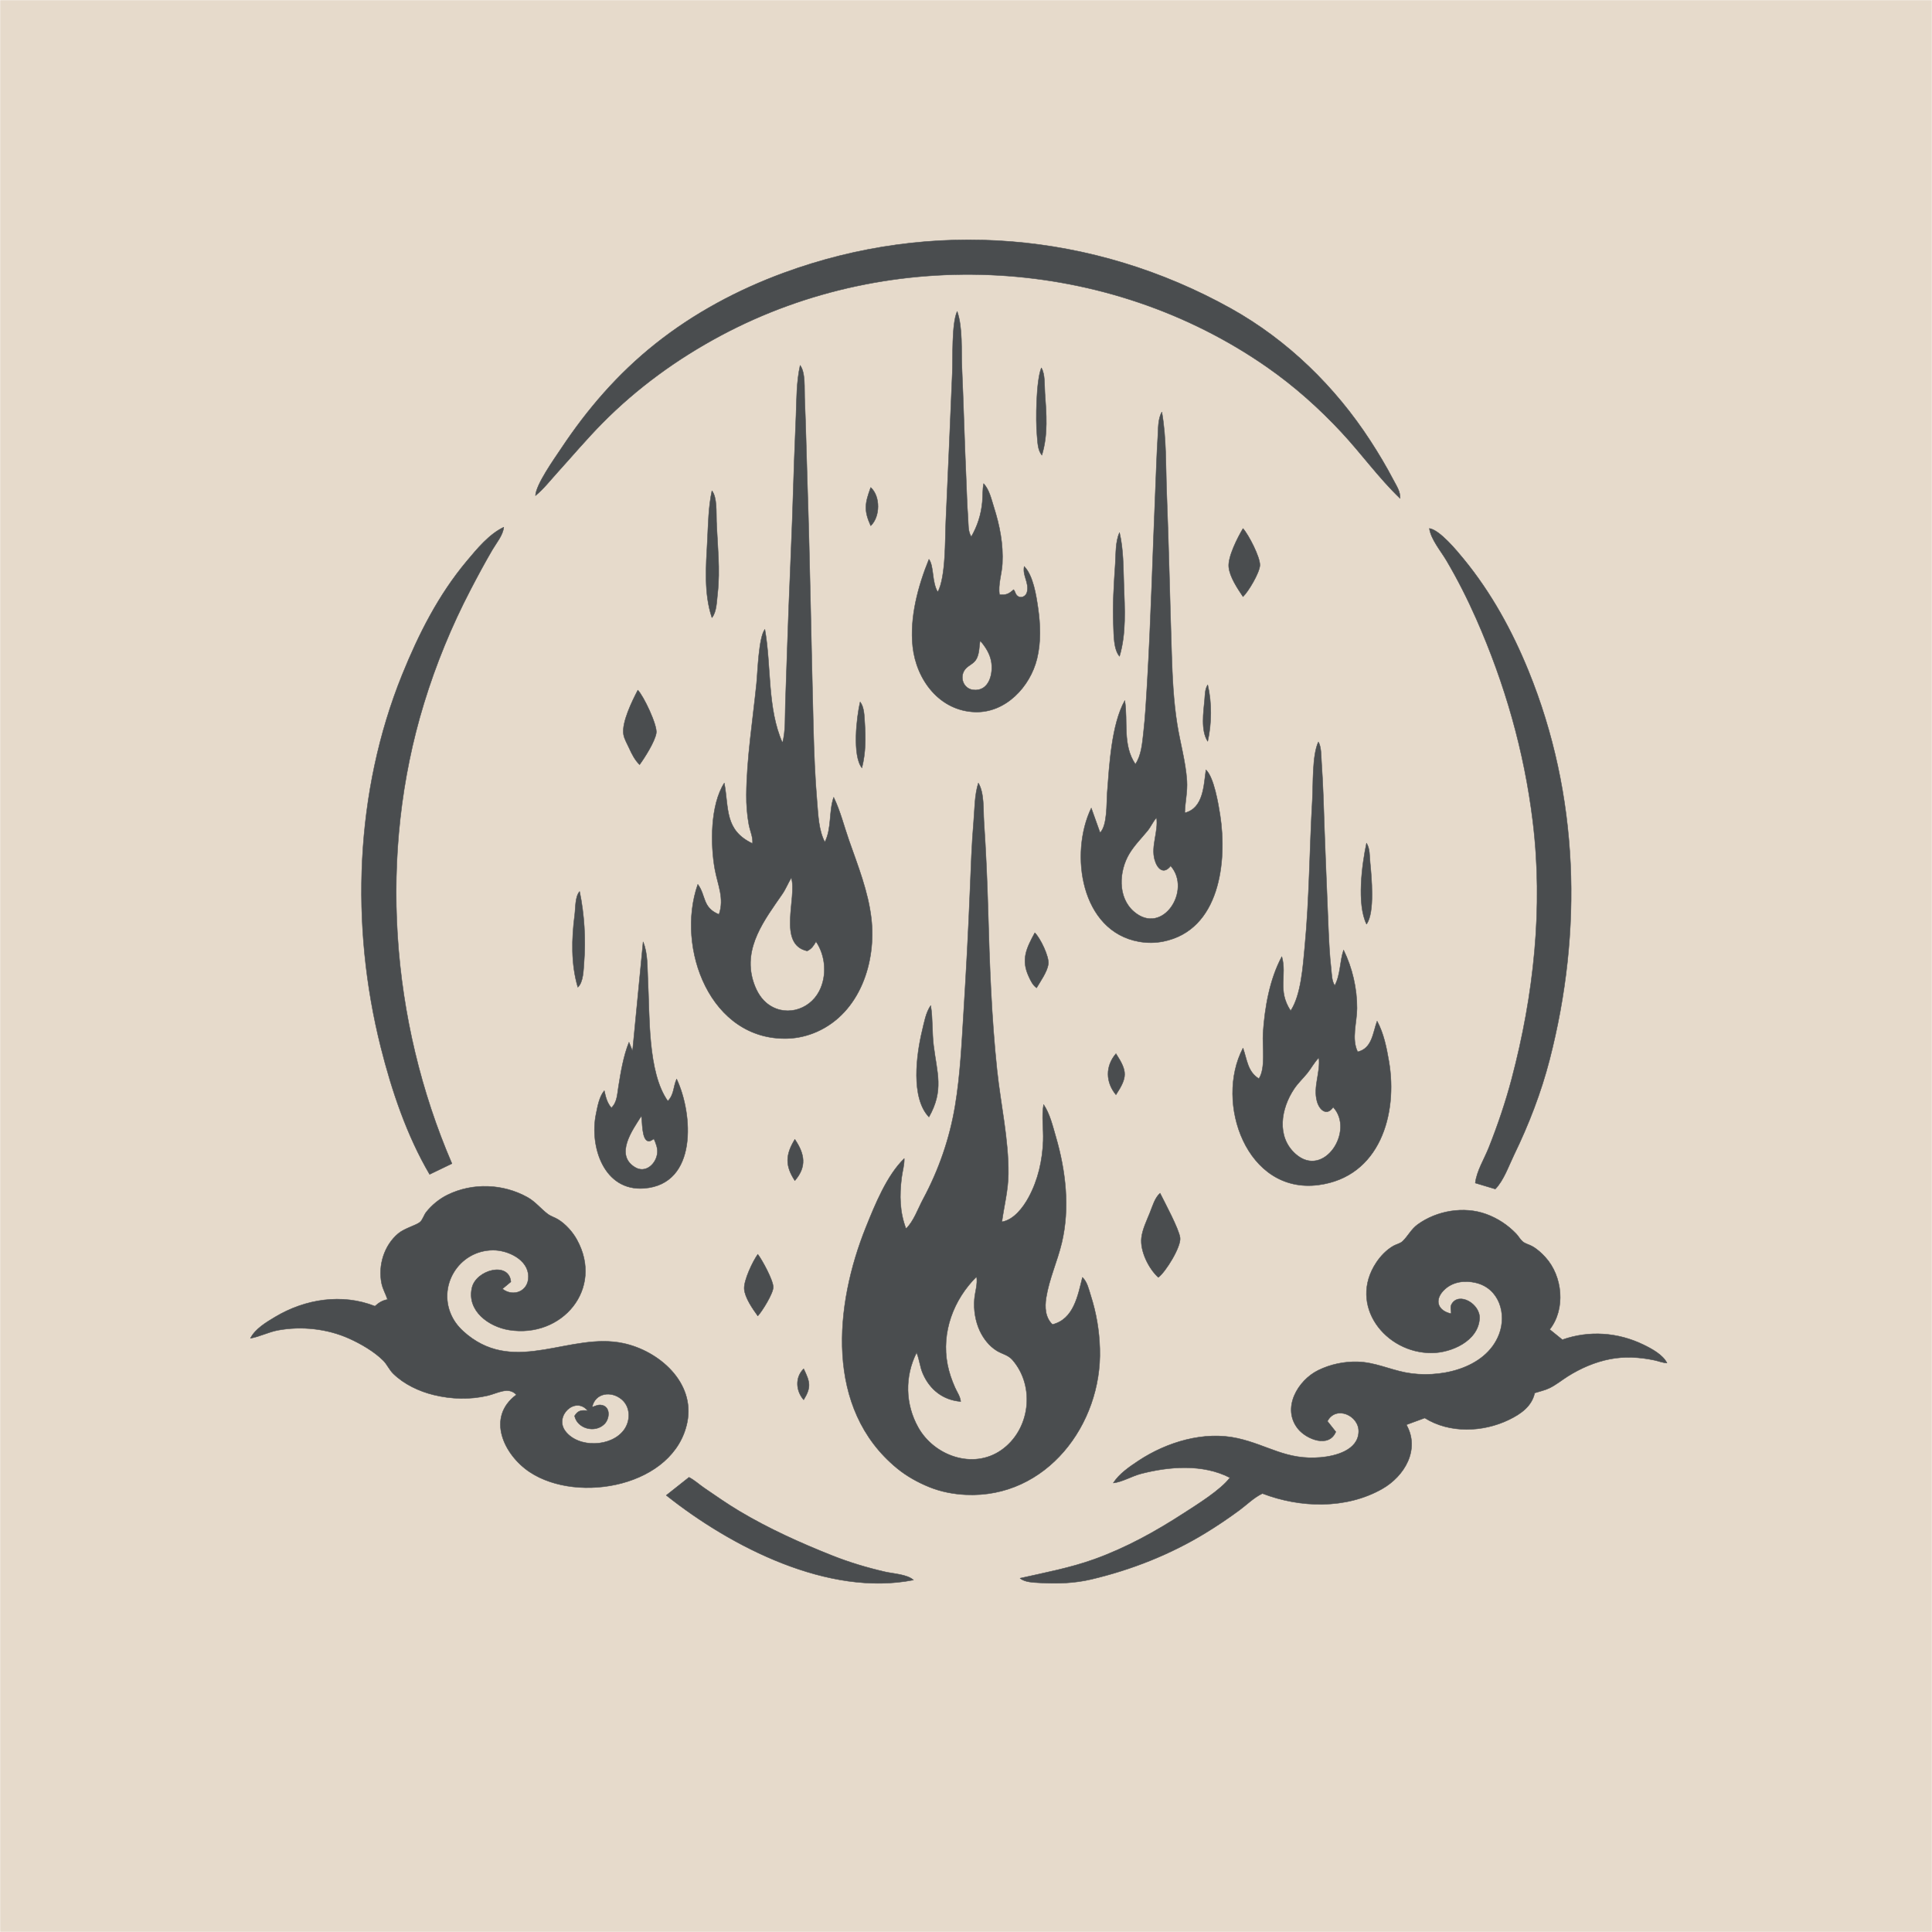
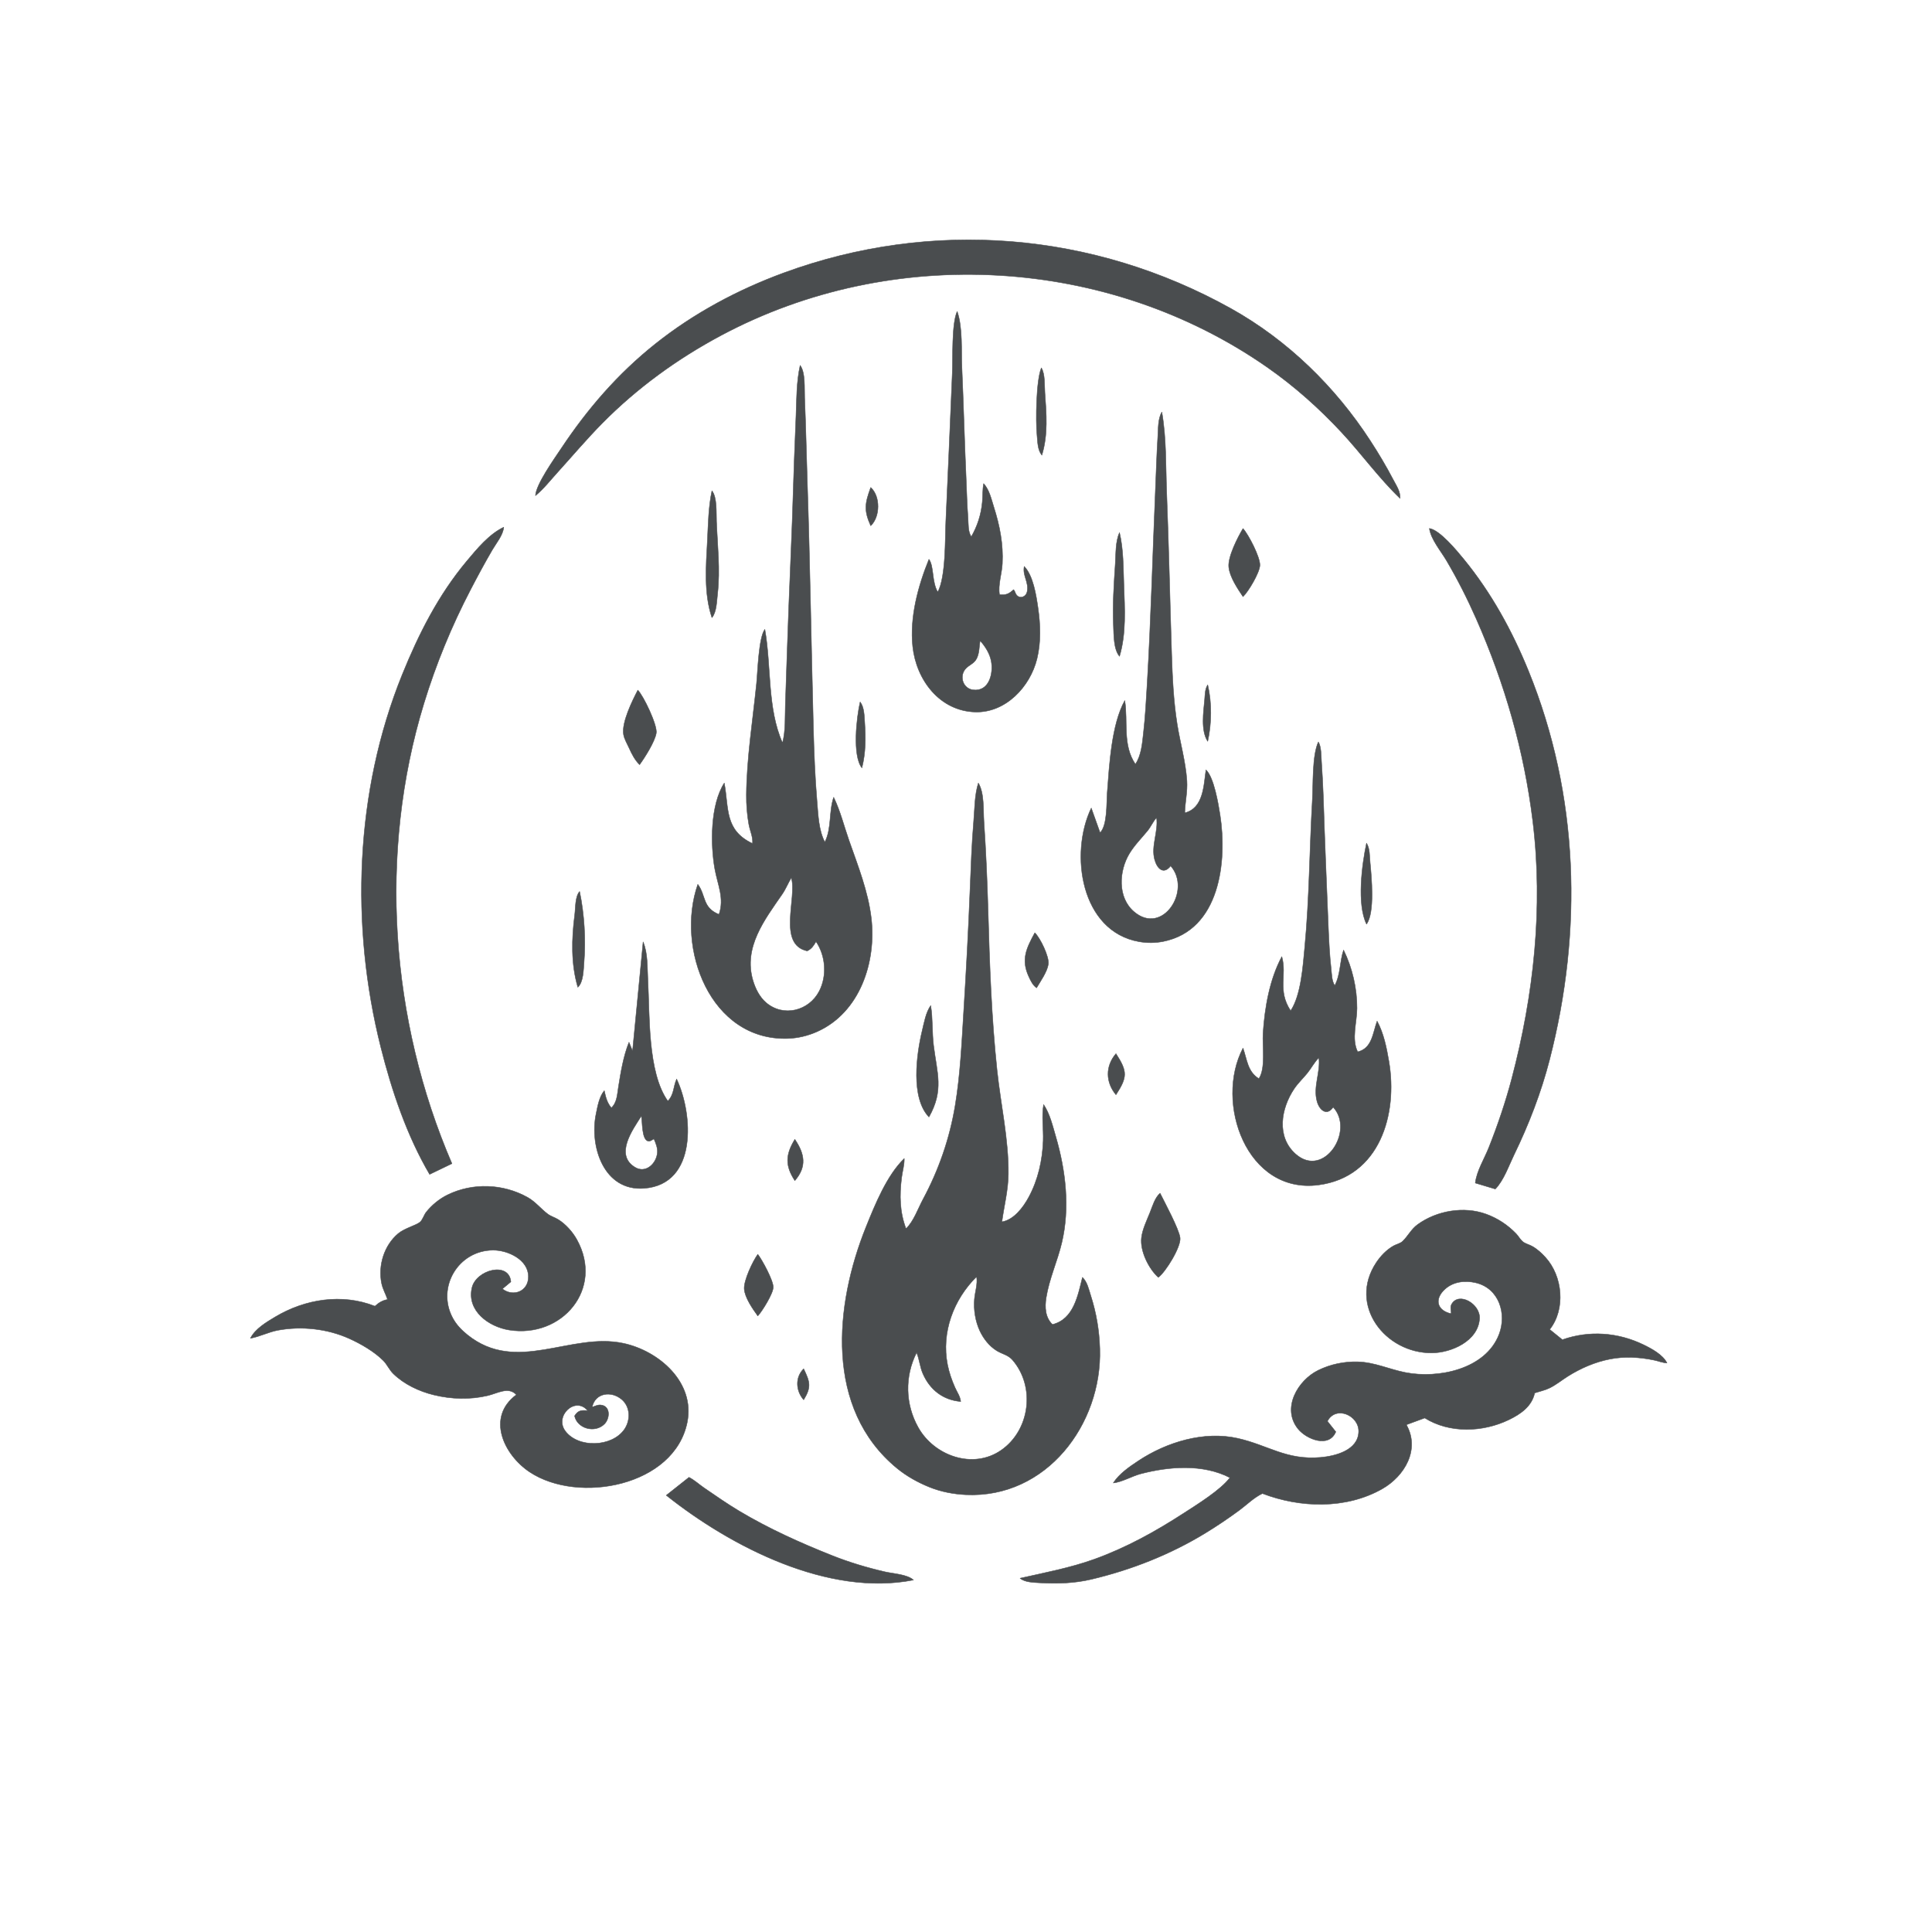
<svg xmlns="http://www.w3.org/2000/svg" viewBox="0 0 1095 1095" width="1095" height="1095">
-   <path d="M0.25 0.25C365.08 0.25 729.92 0.25 1094.75 0.25C1094.75 365.08 1094.75 729.92 1094.75 1094.75C729.92 1094.75 365.08 1094.75 0.25 1094.75C0.25 729.92 0.25 365.08 0.25 0.25ZM793.5 282.46C793.75 278.58 791.49 275.41 789.63 271.85C785.67 264.27 781.32 256.98 776.66 249.81C756.73 219.11 729.71 192.73 697.65 174.86C619.67 131.41 528.19 123.82 444.22 154.65C418.06 164.26 393.22 177.55 371.39 194.94C350.13 211.88 332.94 231.79 317.93 254.38C314.09 260.14 303.75 274.6 303.5 280.91C308.17 277.07 312.02 272.09 316.09 267.61C324.5 258.33 332.56 248.78 341.37 239.86C361.09 219.88 383.9 203.35 408.65 190.13C505.74 138.28 627.99 145.17 718.3 208.19C733.53 218.81 747.78 231.51 760.41 245.11C771.73 257.29 781.49 270.93 793.5 282.46ZM542.5 176.53C539.31 183.28 540.08 203.21 539.73 211.5C538.54 239.5 537.37 267.5 536.07 295.5C535.59 305.77 536.14 326.89 531.5 335.57C528.02 329.76 529.44 321 526.5 316.99C520.31 332.21 515.53 349.9 517.3 366.45C519.33 385.35 532.54 402.94 552.68 403.55C569.99 404.07 583.86 389.22 587.74 373.36C590.05 363.93 589.69 353.97 588.3 344.45C587.27 337.37 585.58 326.23 580.5 321.03C579.4 326.35 583.34 329.96 582.11 335.5C581.52 338.13 578.28 339.71 576.17 337.27C575.4 336.38 575.32 335.09 574.5 334.18C571.73 336.64 570.28 337.36 566.5 337C565.57 331.39 567.8 325.26 568.1 319.5C568.69 308.3 566.61 297.9 563.25 287.31C561.83 282.82 560.73 277.6 557.5 274.09C556.83 277.51 557.05 281 556.74 284.49C556.1 291.59 554.02 298.04 550.5 304.21C548.52 301.12 548.91 297.27 548.64 293.55C548.09 286.21 547.91 278.88 547.59 271.53C546.65 250.53 546.13 229.5 545.19 208.5C544.76 198.68 545.72 185.72 542.5 176.53ZM453.5 207.08C451.43 216.25 451.49 226.12 451.16 235.5C450.74 247.17 450.16 258.83 449.83 270.5C448.92 303.17 447.2 335.83 446.16 368.5C445.83 378.84 445.48 389.17 445.11 399.5C444.85 406.61 445.33 414.14 443.5 421.03C434.77 401.49 437.22 377.39 433.5 356.7C429.96 361.37 429.47 380.63 428.77 387.5C426.67 408.12 423.2 429.82 423.03 450.5C422.98 456.01 423.42 461.8 424.41 467.22C425.09 470.95 426.87 474.43 426.5 478.08C410.51 470.51 413.19 458.13 410.5 443.79C402.56 456.25 402.62 478.48 405.13 492.48C406.73 501.44 410.68 509.14 407.5 518.27C397.95 514.39 400.24 507.59 395.5 501.21C382.89 537.3 402.54 589.95 446.46 588.59C452.23 588.41 457.96 587.02 463.22 584.66C487.4 573.79 496.72 545.25 493.83 520.5C492.06 505.3 486.23 490.68 481.2 476.34C478.36 468.24 476.26 459.59 472.5 451.88C469.69 460.1 471.47 469.33 467.5 477.29C463.96 470.53 463.73 461.99 463.09 454.5C461.89 440.55 461.37 426.5 461 412.5C459.8 366.17 459.09 319.82 457.57 273.5C457.04 257.5 456.73 241.5 456.05 225.5C455.82 220.27 456.59 211.2 453.5 207.08ZM590.5 257.99C594.08 246.29 593.07 234.53 592.21 222.5C591.91 218.26 592.38 212.07 590.22 208.5C587.27 215.33 586.94 238.53 587.74 246.5C588.13 250.46 588.02 254.91 590.5 257.99ZM658.5 233.54C656.24 237.41 656.49 242.95 656.21 247.5C655.6 257.16 655.31 266.83 654.9 276.5C653.31 313.48 652.35 350.55 650.18 387.5C649.63 396.86 649.12 406.18 648.06 415.5C647.4 421.37 646.88 428.17 643.5 433.12C636.1 422.19 639.41 409.19 637.5 397.05C629.93 410.61 628.72 433.9 627.55 449.24C627.09 455.33 627.71 467.72 623.5 471.98C621.83 467.32 620.17 462.65 618.5 457.98C606.1 483.76 612.48 527.86 645.59 533.71C650.13 534.51 654.71 534.5 659.24 533.6C691.42 527.22 695.59 488.22 691.51 461.96C690.54 455.71 688.01 440.5 683.5 436.34C682.22 445.11 682.17 458.04 671.5 460.71C671.63 454.6 673.12 448.71 672.7 442.5C671.97 431.6 668.9 421.2 667.19 410.48C665.08 397.26 664.48 383.86 664.05 370.5C663.07 340.17 662.44 309.82 661.25 279.5C660.65 264.23 661.17 248.62 658.5 233.54ZM493.5 276.28C490.24 285.21 489.51 289.19 493.5 297.99C498.9 292.9 499.07 281.28 493.5 276.28ZM403.5 278.18C401.49 287.38 401.42 297.12 400.92 306.5C400.15 320.76 398.86 336.31 403.5 350.07C406.19 346.85 406.2 340.78 406.7 336.45C408.28 322.86 406.61 309.1 406.09 295.5C405.9 290.68 406.5 281.82 403.5 278.18ZM285.5 298.81C277.27 302.66 270.29 311.16 264.53 318.04C248.48 337.22 237.26 359.4 227.93 382.46C201.12 448.75 198.52 524.65 215.84 593.55C222.01 618.13 230.6 643.64 243.5 665.59C247.71 663.56 251.93 661.53 256.14 659.5C221.12 578.26 214.31 483.49 240.27 398.69C247.07 376.46 255.95 354.83 266.69 334.22C270.66 326.59 274.72 319.03 279.06 311.6C281.37 307.65 285.07 303.36 285.5 298.81ZM847.5 673.9C852.29 669.01 855.08 660.77 858.09 654.58C866.46 637.36 873.47 619.19 878.25 600.64C897.11 527.49 894.98 450.69 866.29 380.24C857.03 357.5 845.17 335.89 829.59 316.88C825.74 312.18 815.99 300.33 810.13 299.5C811.01 305.7 816.6 312.24 819.82 317.69C826.06 328.26 831.75 339.52 836.71 350.76C852.93 387.5 863.86 425.62 868.75 465.51C874.75 514.43 869.3 563.99 856.79 611.43C853.3 624.64 848.87 637.68 843.83 650.38C841.28 656.82 836.93 663.68 836.15 670.5C839.93 671.63 843.72 672.77 847.5 673.9ZM704.5 299.55C701.48 304.54 695.86 315.58 696.42 321.37C696.95 326.99 701.42 333.59 704.5 338.18C707.54 335.31 713.8 324.76 714.07 320.5C714.35 315.91 707.58 302.93 704.5 299.55ZM634.5 301.87C632.16 306.97 632.48 313.88 632.11 319.5C631.34 331.17 630.54 342.8 631.06 354.5C631.29 359.81 631.11 367.97 634.5 371.98C638.39 359.03 637.45 344.87 636.98 331.5C636.63 321.78 636.77 311.34 634.5 301.87ZM555.5 363.09C558.4 366.39 560.9 370.21 561.77 374.6C563.16 381.64 560.63 392.14 551.5 391C546 390.31 543.64 383.77 546.93 379.44C548.87 376.89 552.04 376.34 553.59 373.14C555.13 369.95 554.93 366.46 555.5 363.09ZM684.5 388.15C682.9 390.64 683.02 393.53 682.75 396.5C682.11 403.55 680.47 413.99 684.5 420.16C686.76 410.06 686.89 398.25 684.5 388.15ZM361.5 391.15C358.35 397.17 352.25 409.52 353.4 416.27C353.84 418.89 355.47 421.53 356.55 423.94C358.09 427.37 359.84 430.79 362.5 433.4C365.45 429.35 371.18 420.32 371.96 415.47C372.67 411.02 364.7 394.34 361.5 391.15ZM487.5 397.83C485.5 406.39 482.98 428.18 488.5 435.21C490.69 426.59 490.68 418.31 490.09 409.5C489.83 405.57 489.81 400.84 487.5 397.83ZM756.5 558.6C754.75 555.84 754.83 552.41 754.46 549.18C753.6 541.67 753.22 534.05 752.9 526.5C751.87 501.51 750.82 476.5 750.02 451.5C749.81 444.81 749.39 438.17 748.97 431.5C748.75 428.13 748.87 423.27 747.22 420.5C743.62 428.1 744.31 444.68 743.79 453.5C742.18 481.25 742.12 509.21 739.48 536.89C738.48 547.36 737.43 564.01 731.5 572.88C723.85 561.27 729.52 552.76 726.5 542.19C719.58 555.08 716.82 571.05 715.87 585.5C715.38 592.87 717.48 605.42 713.5 611.36C707.02 607.36 706.81 600.52 704.5 594.04C688.24 624.95 706.6 676.97 747.32 671.6C781.94 667.04 792.37 631.62 787.18 601.48C785.85 593.72 784.26 585.72 780.5 578.73C778.04 585.45 777.73 594.18 769.5 596.15C765.85 588.9 769.07 579.35 769.1 571.5C769.16 560.26 766.46 548.57 761.5 538.46C759.26 545.11 759.87 552.13 756.5 558.6ZM554.5 443.8C552.33 450.7 552.45 458.31 551.84 465.5C550.73 478.45 550.3 491.51 549.77 504.5C548.85 527.5 547.6 550.53 546.17 573.5C545.07 591.24 544.27 609.09 541.35 626.65C538.25 645.26 532.1 663.03 523.16 679.67C520.28 685.04 517.83 692.26 513.5 696.39C509.9 686.87 509.76 677.53 511.01 667.5C511.47 663.82 512.6 660.31 512.5 656.63C502.65 666.12 495.91 682.82 490.85 695.38C472.98 739.68 467.37 798.4 508.33 832.12C513.8 836.62 520.12 840.14 526.67 842.8C533.24 845.47 540.43 846.85 547.5 847.17C593.02 849.26 624.65 807.35 623.35 764.5C623.04 754.15 621.38 744.2 618.22 734.35C617.05 730.7 616.23 726.53 613.5 723.98C610.89 734.28 608.61 747.67 596.5 750.67C592.36 746.7 592.09 740.9 592.94 735.5C594.64 724.8 599.27 714.93 601.77 704.42C606.49 684.61 604.03 663.52 598.39 644.21C596.61 638.14 595.06 631.33 591.5 626.04C590.27 632.59 591.5 639.78 591.25 646.5C590.83 657.65 588.37 668.71 583.04 678.56C579.95 684.28 574.62 691.4 567.84 692.5C569.08 683.4 571.4 674.7 571.5 665.39C571.71 645.8 567.15 625.95 565.09 606.5C561.94 576.74 560.85 546.41 560.02 516.5C559.55 499.5 558.79 482.47 557.66 465.5C557.23 458.92 557.93 449.49 554.5 443.8ZM655.5 463.41C656.61 471.34 652.28 479.43 654.41 487.19C655.83 492.39 659.5 495.92 663.5 490.76C675.61 504.5 658.98 530.58 642.75 516.75C633.27 508.68 634.11 493.63 640.16 483.69C643.06 478.94 646.9 475.12 650.39 470.86C652.32 468.5 653.49 465.6 655.5 463.41ZM774.5 477.87C771.9 490.03 768.95 512.43 774.5 523.75C779.3 517.38 777.32 496.86 776.54 488.81C776.18 485.09 776.47 481.03 774.5 477.87ZM448.5 497.49C451.85 508.67 440.51 535.29 457.5 538.97C460.1 537.68 461.03 536.12 462.5 533.65C467.97 541.66 468.83 553.09 464.32 561.77C458.51 572.97 444.05 576.67 434.23 568.29C430.47 565.08 428.12 560.31 426.74 555.65C421.21 536.87 433.38 521.23 443.33 506.8C445.38 503.83 446.63 500.53 448.5 497.49ZM328.5 505.26C325.89 508.31 326.25 514.42 325.73 518.46C323.97 532.01 323.57 546.3 327.5 559.54C330.66 556.63 330.67 549.73 331.01 545.5C332.05 532.38 331.19 518.14 328.5 505.26ZM586.5 528.68C581.69 537.54 578.63 543.86 583.06 553.45C584.23 555.99 585.32 558.31 587.5 559.9C589.69 556.16 593.51 550.81 594.15 546.49C594.79 542.3 589.47 531.43 586.5 528.68ZM364.5 533.84C362.5 554.46 360.5 575.08 358.5 595.69C357.83 594.03 357.17 592.37 356.5 590.71C353.33 598.59 351.85 607.66 350.51 616.03C349.82 620.33 349.76 624.85 346.5 627.89C344 624.92 343.33 621.88 342.5 618.16C339.61 621.58 338.7 627.1 337.8 631.46C334.07 649.75 342.18 675.25 365.1 673.51C395.46 671.19 392.84 631.43 383.5 611.57C381.52 615.98 382.14 620.33 378.5 624.04C366.91 607.78 368.28 575 367.2 555.5C366.81 548.43 367.26 540.46 364.5 533.84ZM527.5 569.92C524.74 573.84 523.77 579.59 522.64 584.27C519.43 597.66 516.07 622.15 526.5 633.09C535.09 617.84 531.06 608.25 529.12 592.5C528.21 585.03 528.73 577.3 527.5 569.92ZM632.5 597.18C626.38 604.31 626.63 613.43 632.5 620.48C638.98 610.47 639.09 607.37 632.5 597.18ZM747.5 599.47C748.49 607.83 744.16 615.83 746.43 624.16C747.81 629.25 752.04 632.73 755.6 627.5C767.96 640.78 750.38 668.19 734.37 654.11C723.22 644.3 725.99 628.21 733.53 617.04C735.67 613.86 738.45 611.27 740.86 608.32C743.17 605.49 744.93 602 747.5 599.47ZM363.5 632.51C364.18 635.23 363.52 646.33 367.6 646.78C368.68 646.89 369.76 645.89 370.64 645.5C371.69 647.94 372.8 650.57 372.58 653.29C372.06 659.49 366.01 665.29 359.9 661.58C348.12 654.43 358.69 640.13 363.5 632.51ZM450.5 645.75C445.2 654.36 444.91 660.71 450.5 669.14C457.36 661.22 456.09 654.01 450.5 645.75ZM289.54 726.5C288.53 714.74 269.81 719.67 267.48 729.91C264.51 743 277.05 751.96 288.54 753.8C318.48 758.59 342.44 730.56 326.95 702.58C324.54 698.21 320.59 693.78 316.33 691.16C314.46 690 312.2 689.38 310.45 688.07C306.38 685.01 303.54 681.14 298.93 678.57C285.11 670.88 267.89 670.24 253.68 677.2C249.05 679.46 244.73 682.99 241.53 687.04C240.25 688.66 239.6 691.27 238.11 692.6C236.02 694.47 229.35 696.06 225.68 699.15C217.7 705.86 214.21 717.24 216.28 727.37C216.95 730.65 218.65 733.46 219.64 736.5C216.6 737.11 214.8 738.27 212.5 740.3C193.83 732.95 172.96 736.23 155.91 746.43C150.86 749.45 144.61 753.17 141.94 758.5C147.16 757.61 152.16 754.94 157.5 753.95C170.83 751.47 185.46 753.06 197.85 758.62C204.42 761.57 212.19 766.04 217.29 771.2C219.45 773.39 220.63 776.36 222.92 778.59C229.09 784.6 237.49 788.55 245.8 790.59C255.82 793.04 266.42 793.36 276.49 790.98C282.05 789.66 288.18 785.7 292.67 790.5C275.42 803.27 285.56 824.57 300.22 834.31C327.74 852.58 382.24 842.36 389.51 806.07C394.04 783.49 373.48 765.65 353.31 761.34C323.36 754.93 292.83 778.99 264.93 756.55C261.52 753.81 258.65 750.83 256.56 746.95C247.27 729.62 259.73 708.62 279.5 708.56C287.76 708.54 299.42 713.82 299.49 723.51C299.55 731.94 290.92 735.28 284.74 730.5C286.34 729.17 287.94 727.83 289.54 726.5ZM657.5 676.28C654.57 678.79 653.22 683.61 651.75 687.28C649.96 691.75 647.52 696.68 646.95 701.5C646.06 708.99 651.03 719.04 656.5 723.98C660.6 720.99 669.48 706.64 668.84 701.54C668.21 696.56 660.11 681.55 657.5 676.28ZM878.33 753.5C887.44 741.91 885.68 723.34 875.91 712.61C873.67 710.15 871.18 707.87 868.25 706.26C866.53 705.32 864.4 704.91 862.91 703.6C861.52 702.38 860.58 700.55 859.28 699.21C854.56 694.29 848.79 690.49 842.38 688.15C829.71 683.51 814.33 686.15 803.5 694C799.82 696.67 798.1 700.46 795.01 703.47C793.6 704.84 791.37 705.2 789.69 706.17C785.77 708.44 782.54 711.82 780.04 715.57C763.95 739.77 785.11 766.98 811.5 766.8C822.57 766.73 837.79 760.06 838.57 747.34C839.08 739.02 826.76 731.9 822.71 739.22C821.75 740.96 822.6 742.96 822.5 744.57C814.33 742.78 812.76 736.18 819.07 730.56C823.84 726.3 830.46 725.61 836.48 727.05C849.65 730.18 854.1 744.59 849.65 756.22C842.03 776.15 815.05 781.55 796.52 777.89C787.32 776.08 779.11 772.09 769.5 771.83C761.81 771.62 754.07 773.23 747.14 776.63C735.6 782.28 726.26 798.11 735.66 809.82C740.49 815.82 753.23 820.83 757.1 811.5C755.51 809.5 753.93 807.5 752.34 805.5C757.07 796.39 770.34 802.15 770.05 811.5C769.73 822.01 756.82 825.28 748.5 826C729.04 827.7 718.77 819.08 701.45 815.19C682.41 810.91 661.27 817.34 645.34 827.87C640.24 831.24 634.27 835.3 630.99 840.5C636.11 839.94 641.49 836.62 646.65 835.28C662.76 831.1 681.79 829.62 697.07 837.5C691.95 844.41 678.54 852.7 671.05 857.55C654.93 868 638.39 877.17 620.26 883.71C606.63 888.62 592.24 891.32 578.16 894.5C580.82 896.84 585.82 896.89 589.5 897.11C599.26 897.67 608.97 897.37 618.53 895.11C641.25 889.74 663.34 881.03 683.31 868.82C689.86 864.82 696.25 860.51 702.43 855.95C706.68 852.81 710.72 848.73 715.5 846.48C736.97 854.71 762.92 855.46 783.36 843.86C796.07 836.65 805 821.51 797.09 807.5C800.56 806.22 804.03 804.95 807.5 803.67C821.57 812.49 840.47 811.8 855.2 804.67C861.89 801.43 868.15 797.13 869.82 789.5C872.61 788.59 875.54 788 878.22 786.7C881.93 784.9 885.12 782.24 888.59 780.05C895.94 775.43 904.03 771.92 912.6 770.27C920.84 768.67 929.3 769.19 937.5 770.89C939.98 771.4 942.31 772.42 944.79 772.5C942.47 767.82 936.08 764.38 931.41 762.12C917.01 755.15 900.66 753.94 885.5 759.31C883.11 757.37 880.72 755.44 878.33 753.5ZM429.5 710.9C426.63 714.84 421.51 725.66 421.81 730.5C422.12 735.46 426.66 741.91 429.5 745.83C431.95 743.22 438.28 733.04 438.25 729.5C438.21 725.57 431.98 714.1 429.5 710.9ZM553.5 723.57C554.21 727.86 552.61 732.07 552.26 736.51C551.79 742.36 552.82 748.88 555.31 754.23C557.42 758.73 560.67 762.93 564.94 765.56C567.98 767.43 571.35 767.91 573.8 770.72C586.95 785.83 583.89 810.54 567.41 821.96C551.44 833.02 529.48 825.16 520.44 809.07C513.01 795.83 512.68 780.13 519.5 766.61C521.12 770.41 521.36 774.63 523.03 778.47C527 787.67 534.54 793.53 544.5 794.34C544.17 791.35 542.44 789.08 541.21 786.29C539.41 782.21 537.9 777.88 537.04 773.49C533.43 755.12 540.4 736.55 553.5 723.57ZM455.5 775.79C450.58 780.61 451.02 788.29 455.5 793.37C459.99 786.01 459.04 783.24 455.5 775.79ZM333.08 799.5C329.43 799.22 327.66 799.3 325.66 802.5C327.16 809.66 337.17 812.49 342.58 807.09C345.72 803.95 346.16 796.81 340.44 796.3C338.72 796.14 337.15 797.02 335.61 797.5C337.25 789.48 346.36 788.09 352.34 793.13C357.4 797.39 357.47 805.07 353.78 810.27C346.77 820.17 327.8 820.93 320.41 811.1C314.01 802.57 326.07 791.07 333.08 799.5ZM390.5 837.3C386.21 840.7 381.91 844.1 377.62 847.5C414.47 876.82 469.56 905.05 517.73 895.5C514.11 892.26 506.34 891.96 501.54 890.85C491.52 888.54 481.32 885.49 471.76 881.69C453.54 874.44 435.92 866.52 419.04 856.46C412.22 852.39 405.72 847.83 399.17 843.36C396.25 841.36 393.65 838.9 390.5 837.3Z" fill="#e6dacb" fill-rule="evenodd" stroke="#e6dacb" stroke-width="0.25" stroke-linejoin="round" />
  <path d="M793.5 282.46C781.49 270.93 771.73 257.29 760.41 245.11C747.78 231.51 733.53 218.81 718.3 208.19C627.99 145.17 505.74 138.28 408.65 190.13C383.9 203.35 361.09 219.88 341.37 239.86C332.56 248.78 324.5 258.33 316.09 267.61C312.02 272.09 308.17 277.07 303.5 280.91C303.75 274.6 314.09 260.14 317.93 254.38C332.94 231.79 350.13 211.88 371.39 194.94C393.22 177.55 418.06 164.26 444.22 154.65C528.19 123.82 619.67 131.41 697.65 174.86C729.71 192.73 756.73 219.11 776.66 249.81C781.32 256.98 785.67 264.27 789.63 271.85C791.49 275.41 793.75 278.58 793.5 282.46ZM542.5 176.53C545.72 185.72 544.76 198.68 545.19 208.5C546.13 229.5 546.65 250.53 547.59 271.53C547.91 278.88 548.09 286.21 548.64 293.55C548.91 297.27 548.52 301.12 550.5 304.21C554.02 298.04 556.1 291.59 556.74 284.49C557.05 281 556.83 277.51 557.5 274.09C560.73 277.6 561.83 282.82 563.25 287.31C566.61 297.9 568.69 308.3 568.1 319.5C567.8 325.26 565.57 331.39 566.5 337C570.28 337.36 571.73 336.64 574.5 334.18C575.32 335.09 575.4 336.38 576.17 337.27C578.28 339.71 581.52 338.13 582.11 335.5C583.34 329.96 579.4 326.35 580.5 321.03C585.58 326.23 587.27 337.37 588.3 344.45C589.69 353.97 590.05 363.93 587.74 373.36C583.86 389.22 569.99 404.07 552.68 403.55C532.54 402.94 519.33 385.35 517.3 366.45C515.53 349.9 520.31 332.21 526.5 316.99C529.44 321 528.02 329.76 531.5 335.57C536.14 326.89 535.59 305.77 536.07 295.5C537.37 267.5 538.54 239.5 539.73 211.5C540.08 203.21 539.31 183.28 542.5 176.53ZM453.5 207.08C456.59 211.2 455.82 220.27 456.05 225.5C456.73 241.5 457.04 257.5 457.57 273.5C459.09 319.82 459.8 366.17 461 412.5C461.37 426.5 461.89 440.55 463.09 454.5C463.73 461.99 463.96 470.53 467.5 477.29C471.47 469.33 469.69 460.1 472.5 451.88C476.26 459.59 478.36 468.24 481.2 476.34C486.23 490.68 492.06 505.3 493.83 520.5C496.72 545.25 487.4 573.79 463.22 584.66C457.96 587.02 452.23 588.41 446.46 588.59C402.54 589.95 382.89 537.3 395.5 501.21C400.24 507.59 397.95 514.39 407.5 518.27C410.68 509.14 406.73 501.44 405.13 492.48C402.62 478.48 402.56 456.25 410.5 443.79C413.19 458.13 410.51 470.51 426.5 478.08C426.87 474.43 425.09 470.95 424.41 467.22C423.42 461.8 422.98 456.01 423.03 450.5C423.2 429.82 426.67 408.12 428.77 387.5C429.47 380.63 429.96 361.37 433.5 356.7C437.22 377.39 434.77 401.49 443.5 421.03C445.33 414.14 444.85 406.61 445.11 399.5C445.48 389.17 445.83 378.84 446.16 368.5C447.2 335.83 448.92 303.17 449.83 270.5C450.16 258.83 450.74 247.17 451.16 235.5C451.49 226.12 451.43 216.25 453.5 207.08ZM590.5 257.99C588.02 254.91 588.13 250.46 587.74 246.5C586.94 238.53 587.27 215.33 590.22 208.5C592.38 212.07 591.91 218.26 592.21 222.5C593.07 234.53 594.08 246.29 590.5 257.99ZM658.5 233.54C661.17 248.62 660.65 264.23 661.25 279.5C662.44 309.82 663.07 340.17 664.05 370.5C664.48 383.86 665.08 397.26 667.19 410.48C668.9 421.2 671.97 431.6 672.7 442.5C673.12 448.71 671.63 454.6 671.5 460.71C682.17 458.04 682.22 445.11 683.5 436.34C688.01 440.5 690.54 455.71 691.51 461.96C695.59 488.22 691.42 527.22 659.24 533.6C654.71 534.5 650.13 534.51 645.59 533.71C612.48 527.86 606.1 483.76 618.5 457.98C620.17 462.65 621.83 467.32 623.5 471.98C627.71 467.72 627.09 455.33 627.55 449.24C628.72 433.9 629.93 410.61 637.5 397.05C639.41 409.19 636.1 422.19 643.5 433.12C646.88 428.17 647.4 421.37 648.06 415.5C649.12 406.18 649.63 396.86 650.18 387.5C652.35 350.55 653.31 313.48 654.9 276.5C655.31 266.83 655.6 257.16 656.21 247.5C656.49 242.95 656.24 237.41 658.5 233.54ZM493.5 276.28C499.07 281.28 498.9 292.9 493.5 297.99C489.51 289.19 490.24 285.21 493.5 276.28ZM403.5 278.18C406.5 281.82 405.9 290.68 406.09 295.5C406.61 309.1 408.28 322.86 406.7 336.45C406.2 340.78 406.19 346.85 403.5 350.07C398.86 336.31 400.15 320.76 400.92 306.5C401.42 297.12 401.49 287.38 403.5 278.18ZM285.5 298.81C285.07 303.36 281.37 307.65 279.06 311.6C274.72 319.03 270.66 326.59 266.69 334.22C255.95 354.83 247.07 376.46 240.27 398.69C214.31 483.49 221.12 578.26 256.14 659.5C251.93 661.53 247.71 663.56 243.5 665.59C230.6 643.64 222.01 618.13 215.84 593.55C198.52 524.65 201.12 448.75 227.93 382.46C237.26 359.4 248.48 337.22 264.53 318.04C270.29 311.16 277.27 302.66 285.5 298.81ZM847.5 673.9C843.72 672.77 839.93 671.63 836.15 670.5C836.93 663.68 841.28 656.82 843.83 650.38C848.87 637.68 853.3 624.64 856.79 611.43C869.3 563.99 874.75 514.43 868.75 465.51C863.86 425.62 852.93 387.5 836.71 350.76C831.75 339.52 826.06 328.26 819.82 317.69C816.6 312.24 811.01 305.7 810.13 299.5C815.99 300.33 825.74 312.18 829.59 316.88C845.17 335.89 857.03 357.5 866.29 380.24C894.98 450.69 897.11 527.49 878.25 600.64C873.47 619.19 866.46 637.36 858.09 654.58C855.08 660.77 852.29 669.01 847.5 673.9ZM704.5 299.55C707.58 302.93 714.35 315.91 714.07 320.5C713.8 324.76 707.54 335.31 704.5 338.18C701.42 333.59 696.95 326.99 696.42 321.37C695.86 315.58 701.48 304.54 704.5 299.55ZM634.5 301.87C636.77 311.34 636.63 321.78 636.98 331.5C637.45 344.87 638.39 359.03 634.5 371.98C631.11 367.97 631.29 359.81 631.06 354.5C630.54 342.8 631.34 331.17 632.11 319.5C632.48 313.88 632.16 306.97 634.5 301.87ZM555.5 363.09C554.93 366.46 555.13 369.95 553.59 373.14C552.04 376.34 548.87 376.89 546.93 379.44C543.64 383.77 546 390.31 551.5 391C560.63 392.14 563.16 381.64 561.77 374.6C560.9 370.21 558.4 366.39 555.5 363.09ZM684.5 388.15C686.89 398.25 686.76 410.06 684.5 420.16C680.47 413.99 682.11 403.55 682.75 396.5C683.02 393.53 682.9 390.64 684.5 388.15ZM361.5 391.15C364.7 394.34 372.67 411.02 371.96 415.47C371.18 420.32 365.45 429.35 362.5 433.4C359.84 430.79 358.09 427.37 356.55 423.94C355.47 421.53 353.84 418.89 353.4 416.27C352.25 409.52 358.35 397.17 361.5 391.15ZM487.5 397.83C489.81 400.84 489.83 405.57 490.09 409.5C490.68 418.31 490.69 426.59 488.5 435.21C482.98 428.18 485.5 406.39 487.5 397.83ZM756.5 558.6C759.87 552.13 759.26 545.11 761.5 538.46C766.46 548.57 769.16 560.26 769.1 571.5C769.07 579.35 765.85 588.9 769.5 596.15C777.73 594.18 778.04 585.45 780.5 578.73C784.26 585.72 785.85 593.72 787.18 601.48C792.37 631.62 781.94 667.04 747.32 671.6C706.6 676.97 688.24 624.95 704.5 594.04C706.81 600.52 707.02 607.36 713.5 611.36C717.48 605.42 715.38 592.87 715.87 585.5C716.82 571.05 719.58 555.08 726.5 542.19C729.52 552.76 723.85 561.27 731.5 572.88C737.43 564.01 738.48 547.36 739.48 536.89C742.12 509.21 742.18 481.25 743.79 453.5C744.31 444.68 743.62 428.1 747.22 420.5C748.87 423.27 748.75 428.13 748.97 431.5C749.39 438.17 749.81 444.81 750.02 451.5C750.82 476.5 751.87 501.51 752.9 526.5C753.22 534.05 753.6 541.67 754.46 549.18C754.83 552.41 754.75 555.84 756.5 558.6ZM554.5 443.8C557.93 449.49 557.23 458.92 557.66 465.5C558.79 482.47 559.55 499.5 560.02 516.5C560.85 546.41 561.94 576.74 565.09 606.5C567.15 625.95 571.71 645.8 571.5 665.39C571.4 674.7 569.08 683.4 567.84 692.5C574.62 691.4 579.95 684.28 583.04 678.56C588.37 668.71 590.83 657.65 591.25 646.5C591.5 639.78 590.27 632.59 591.5 626.04C595.06 631.33 596.61 638.14 598.39 644.21C604.03 663.52 606.49 684.61 601.77 704.42C599.27 714.93 594.64 724.8 592.94 735.5C592.09 740.9 592.36 746.7 596.5 750.67C608.61 747.67 610.89 734.28 613.5 723.98C616.23 726.53 617.05 730.7 618.22 734.35C621.38 744.2 623.04 754.15 623.35 764.5C624.65 807.35 593.02 849.26 547.5 847.17C540.43 846.85 533.24 845.47 526.67 842.8C520.12 840.14 513.8 836.62 508.33 832.12C467.37 798.4 472.98 739.68 490.85 695.38C495.91 682.82 502.65 666.12 512.5 656.63C512.6 660.31 511.47 663.82 511.01 667.5C509.76 677.53 509.9 686.87 513.5 696.39C517.83 692.26 520.28 685.04 523.16 679.67C532.1 663.03 538.25 645.26 541.35 626.65C544.27 609.09 545.07 591.24 546.17 573.5C547.6 550.53 548.85 527.5 549.77 504.5C550.3 491.51 550.73 478.45 551.84 465.5C552.45 458.31 552.33 450.7 554.5 443.8ZM655.5 463.41C653.49 465.6 652.32 468.5 650.39 470.86C646.9 475.12 643.06 478.94 640.16 483.69C634.11 493.63 633.27 508.68 642.75 516.75C658.98 530.58 675.61 504.5 663.5 490.76C659.5 495.92 655.83 492.39 654.41 487.19C652.28 479.43 656.61 471.34 655.5 463.41ZM774.5 477.87C776.47 481.03 776.18 485.09 776.54 488.81C777.32 496.86 779.3 517.38 774.5 523.75C768.95 512.43 771.9 490.03 774.5 477.87ZM448.5 497.49C446.63 500.53 445.38 503.83 443.33 506.8C433.38 521.23 421.21 536.87 426.74 555.65C428.12 560.31 430.47 565.08 434.23 568.29C444.05 576.67 458.51 572.97 464.32 561.77C468.83 553.09 467.97 541.66 462.5 533.65C461.03 536.12 460.1 537.68 457.5 538.97C440.51 535.29 451.85 508.67 448.5 497.49ZM328.5 505.26C331.19 518.14 332.05 532.38 331.01 545.5C330.67 549.73 330.66 556.63 327.5 559.54C323.57 546.3 323.97 532.01 325.73 518.46C326.25 514.42 325.89 508.31 328.5 505.26ZM586.5 528.68C589.47 531.43 594.79 542.3 594.15 546.49C593.51 550.81 589.69 556.16 587.5 559.9C585.32 558.31 584.23 555.99 583.06 553.45C578.63 543.86 581.69 537.54 586.5 528.68ZM364.5 533.84C367.26 540.46 366.81 548.43 367.2 555.5C368.28 575 366.91 607.78 378.5 624.04C382.14 620.33 381.52 615.98 383.5 611.57C392.84 631.43 395.46 671.19 365.1 673.51C342.18 675.25 334.07 649.75 337.8 631.46C338.7 627.1 339.61 621.58 342.5 618.16C343.33 621.88 344 624.92 346.5 627.89C349.76 624.85 349.82 620.33 350.51 616.03C351.85 607.66 353.33 598.59 356.5 590.71C357.17 592.37 357.83 594.03 358.5 595.69C360.5 575.08 362.5 554.46 364.5 533.84ZM527.5 569.92C528.73 577.3 528.21 585.03 529.12 592.5C531.06 608.25 535.09 617.84 526.5 633.09C516.07 622.15 519.43 597.66 522.64 584.27C523.77 579.59 524.74 573.84 527.5 569.92ZM632.5 597.18C639.09 607.37 638.98 610.47 632.5 620.48C626.63 613.43 626.38 604.31 632.5 597.18ZM747.5 599.47C744.93 602 743.17 605.49 740.86 608.32C738.45 611.27 735.67 613.86 733.53 617.04C725.99 628.21 723.22 644.3 734.37 654.11C750.38 668.19 767.96 640.78 755.6 627.5C752.04 632.73 747.81 629.25 746.43 624.16C744.16 615.83 748.49 607.83 747.5 599.47ZM363.5 632.51C358.69 640.13 348.12 654.43 359.9 661.58C366.01 665.29 372.06 659.49 372.58 653.29C372.8 650.57 371.69 647.94 370.64 645.5C369.76 645.89 368.68 646.89 367.6 646.78C363.52 646.33 364.18 635.23 363.5 632.51ZM450.5 645.75C456.09 654.01 457.36 661.22 450.5 669.14C444.91 660.71 445.2 654.36 450.5 645.75ZM289.54 726.5C287.94 727.83 286.34 729.17 284.74 730.5C290.92 735.28 299.55 731.94 299.49 723.51C299.42 713.82 287.76 708.54 279.5 708.56C259.73 708.62 247.27 729.62 256.56 746.95C258.65 750.83 261.52 753.81 264.93 756.55C292.83 778.99 323.36 754.93 353.31 761.34C373.48 765.65 394.04 783.49 389.51 806.07C382.24 842.36 327.74 852.58 300.22 834.31C285.56 824.57 275.42 803.27 292.67 790.5C288.18 785.7 282.05 789.66 276.49 790.98C266.42 793.36 255.82 793.04 245.8 790.59C237.49 788.55 229.09 784.6 222.92 778.59C220.63 776.36 219.45 773.39 217.29 771.2C212.19 766.04 204.42 761.57 197.85 758.62C185.46 753.06 170.83 751.47 157.5 753.95C152.16 754.94 147.16 757.61 141.94 758.5C144.61 753.17 150.86 749.45 155.91 746.43C172.96 736.23 193.83 732.95 212.5 740.3C214.8 738.27 216.6 737.11 219.64 736.5C218.65 733.46 216.95 730.65 216.28 727.37C214.21 717.24 217.7 705.86 225.68 699.15C229.35 696.06 236.02 694.47 238.11 692.6C239.6 691.27 240.25 688.66 241.53 687.04C244.73 682.99 249.05 679.46 253.68 677.2C267.89 670.24 285.11 670.88 298.93 678.57C303.54 681.14 306.38 685.01 310.45 688.07C312.2 689.38 314.46 690 316.33 691.16C320.59 693.78 324.54 698.21 326.95 702.58C342.44 730.56 318.48 758.59 288.54 753.8C277.05 751.96 264.51 743 267.48 729.91C269.81 719.67 288.53 714.74 289.54 726.5ZM657.5 676.28C660.11 681.55 668.21 696.56 668.84 701.54C669.48 706.64 660.6 720.99 656.5 723.98C651.03 719.04 646.06 708.99 646.95 701.5C647.52 696.68 649.96 691.75 651.75 687.28C653.22 683.61 654.57 678.79 657.5 676.28ZM878.33 753.5C880.72 755.44 883.11 757.37 885.5 759.31C900.66 753.94 917.01 755.15 931.41 762.12C936.08 764.38 942.47 767.82 944.79 772.5C942.31 772.42 939.98 771.4 937.5 770.89C929.3 769.19 920.84 768.67 912.6 770.27C904.03 771.92 895.94 775.43 888.59 780.05C885.12 782.24 881.93 784.9 878.22 786.7C875.54 788 872.61 788.59 869.82 789.5C868.15 797.13 861.89 801.43 855.2 804.67C840.47 811.8 821.57 812.49 807.5 803.67C804.03 804.95 800.56 806.22 797.09 807.5C805 821.51 796.07 836.65 783.36 843.86C762.92 855.46 736.97 854.71 715.5 846.48C710.72 848.73 706.68 852.81 702.43 855.95C696.25 860.51 689.86 864.82 683.31 868.82C663.34 881.03 641.25 889.74 618.53 895.11C608.97 897.37 599.26 897.67 589.5 897.11C585.82 896.89 580.82 896.84 578.16 894.5C592.24 891.32 606.63 888.62 620.26 883.71C638.39 877.17 654.93 868 671.05 857.55C678.54 852.7 691.95 844.41 697.07 837.5C681.79 829.62 662.76 831.1 646.65 835.28C641.49 836.62 636.11 839.94 630.99 840.5C634.27 835.3 640.24 831.24 645.34 827.87C661.27 817.34 682.41 810.91 701.45 815.19C718.77 819.08 729.04 827.7 748.5 826C756.82 825.28 769.73 822.01 770.05 811.5C770.34 802.15 757.07 796.39 752.34 805.5C753.93 807.5 755.51 809.5 757.1 811.5C753.23 820.83 740.49 815.82 735.66 809.82C726.26 798.11 735.6 782.28 747.14 776.63C754.07 773.23 761.81 771.62 769.5 771.83C779.11 772.09 787.32 776.08 796.52 777.89C815.05 781.55 842.03 776.15 849.65 756.22C854.1 744.59 849.65 730.18 836.48 727.05C830.46 725.61 823.84 726.3 819.07 730.56C812.76 736.18 814.33 742.78 822.5 744.57C822.6 742.96 821.75 740.96 822.71 739.22C826.76 731.9 839.08 739.02 838.57 747.34C837.79 760.06 822.57 766.73 811.5 766.8C785.11 766.98 763.95 739.77 780.04 715.57C782.54 711.82 785.77 708.44 789.69 706.17C791.37 705.2 793.6 704.84 795.01 703.47C798.1 700.46 799.82 696.67 803.5 694C814.33 686.15 829.71 683.51 842.38 688.15C848.79 690.49 854.56 694.29 859.28 699.21C860.58 700.55 861.52 702.38 862.91 703.6C864.4 704.91 866.53 705.32 868.25 706.26C871.18 707.87 873.67 710.15 875.91 712.61C885.68 723.34 887.44 741.91 878.33 753.5ZM429.5 710.9C431.98 714.1 438.21 725.57 438.25 729.5C438.28 733.04 431.95 743.22 429.5 745.83C426.66 741.91 422.12 735.46 421.81 730.5C421.51 725.66 426.63 714.84 429.5 710.9ZM553.5 723.57C540.4 736.55 533.43 755.12 537.04 773.49C537.9 777.88 539.41 782.21 541.21 786.29C542.44 789.08 544.17 791.35 544.5 794.34C534.54 793.53 527 787.67 523.03 778.47C521.36 774.63 521.12 770.41 519.5 766.61C512.68 780.13 513.01 795.83 520.44 809.07C529.48 825.16 551.44 833.02 567.41 821.96C583.89 810.54 586.95 785.83 573.8 770.72C571.35 767.91 567.98 767.43 564.94 765.56C560.67 762.93 557.42 758.73 555.31 754.23C552.82 748.88 551.79 742.36 552.26 736.51C552.61 732.07 554.21 727.86 553.5 723.57ZM455.5 775.79C459.04 783.24 459.99 786.01 455.5 793.37C451.02 788.29 450.58 780.61 455.5 775.79ZM333.08 799.5C326.07 791.07 314.01 802.57 320.41 811.1C327.8 820.93 346.77 820.17 353.78 810.27C357.47 805.07 357.4 797.39 352.34 793.13C346.36 788.09 337.25 789.48 335.61 797.5C337.15 797.02 338.72 796.14 340.44 796.3C346.16 796.81 345.72 803.95 342.58 807.09C337.17 812.49 327.16 809.66 325.66 802.5C327.66 799.3 329.43 799.22 333.08 799.5ZM390.5 837.3C393.65 838.9 396.25 841.36 399.17 843.36C405.72 847.83 412.22 852.39 419.04 856.46C435.92 866.52 453.54 874.44 471.76 881.69C481.32 885.49 491.52 888.54 501.54 890.85C506.34 891.96 514.11 892.26 517.73 895.5C469.56 905.05 414.47 876.82 377.62 847.5C381.91 844.1 386.21 840.7 390.5 837.3Z" fill="#4a4d4f" fill-rule="evenodd" stroke="#4a4d4f" stroke-width="0.25" stroke-linejoin="round" />
</svg>
